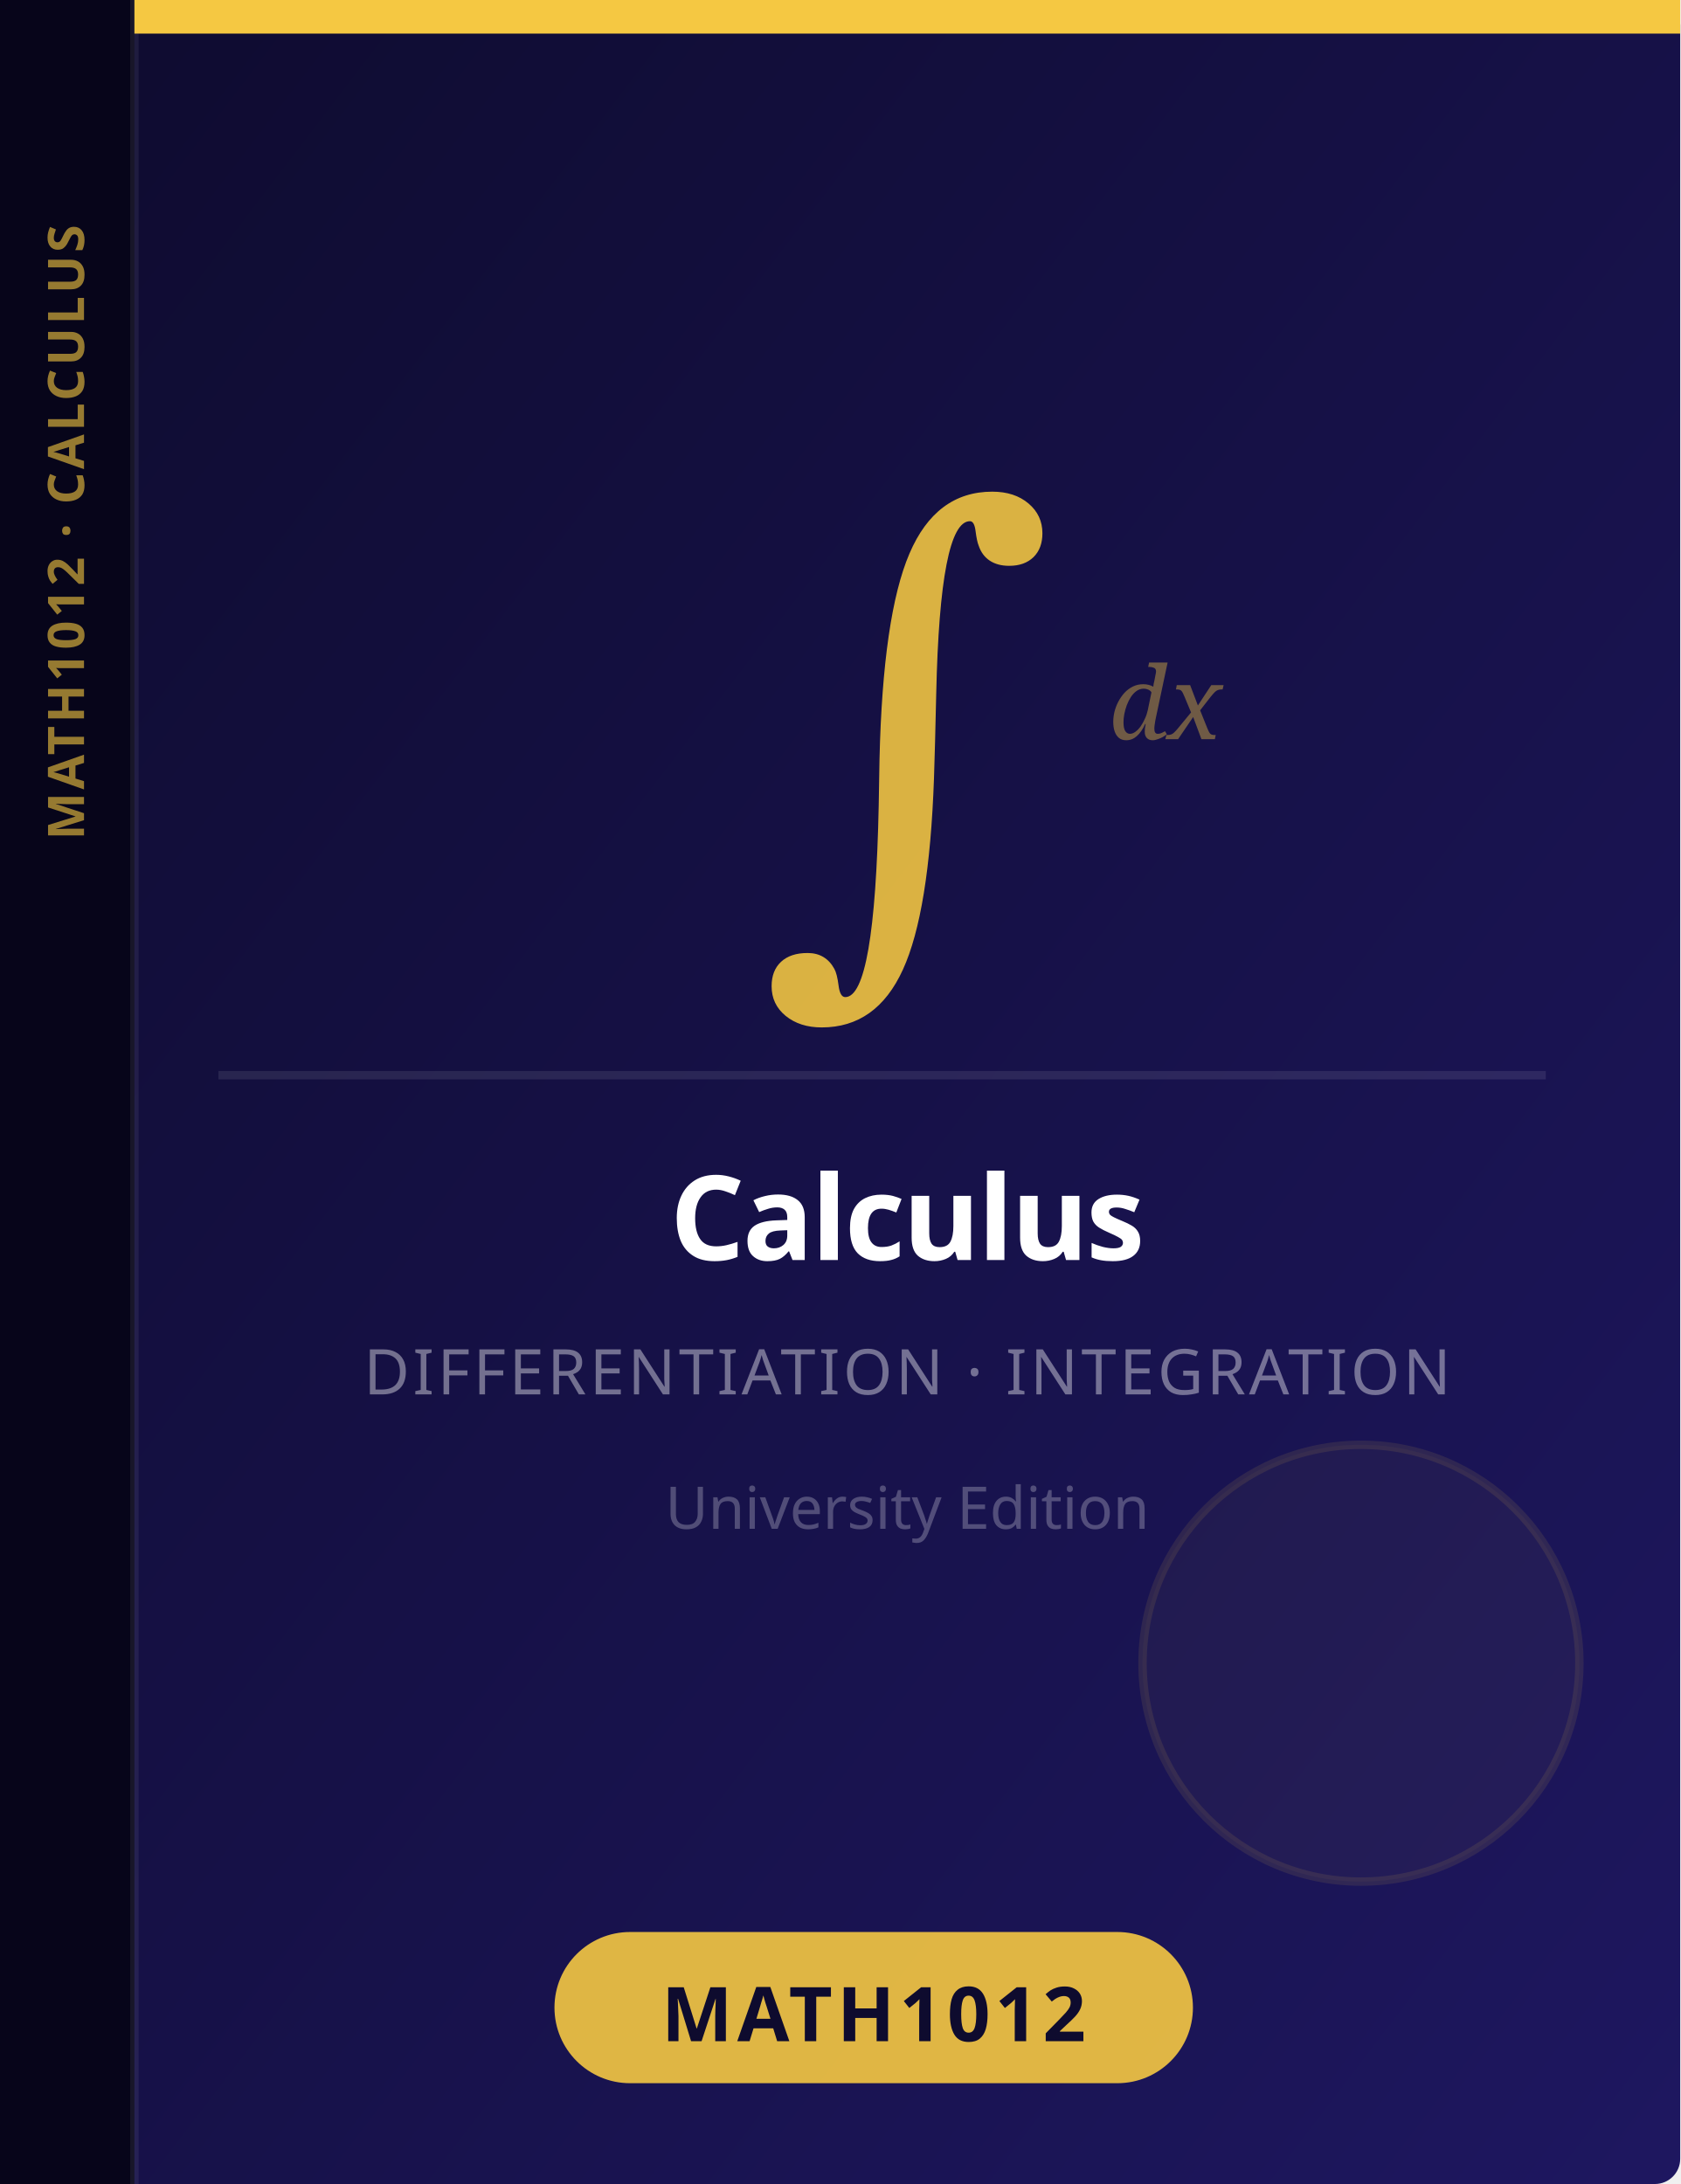
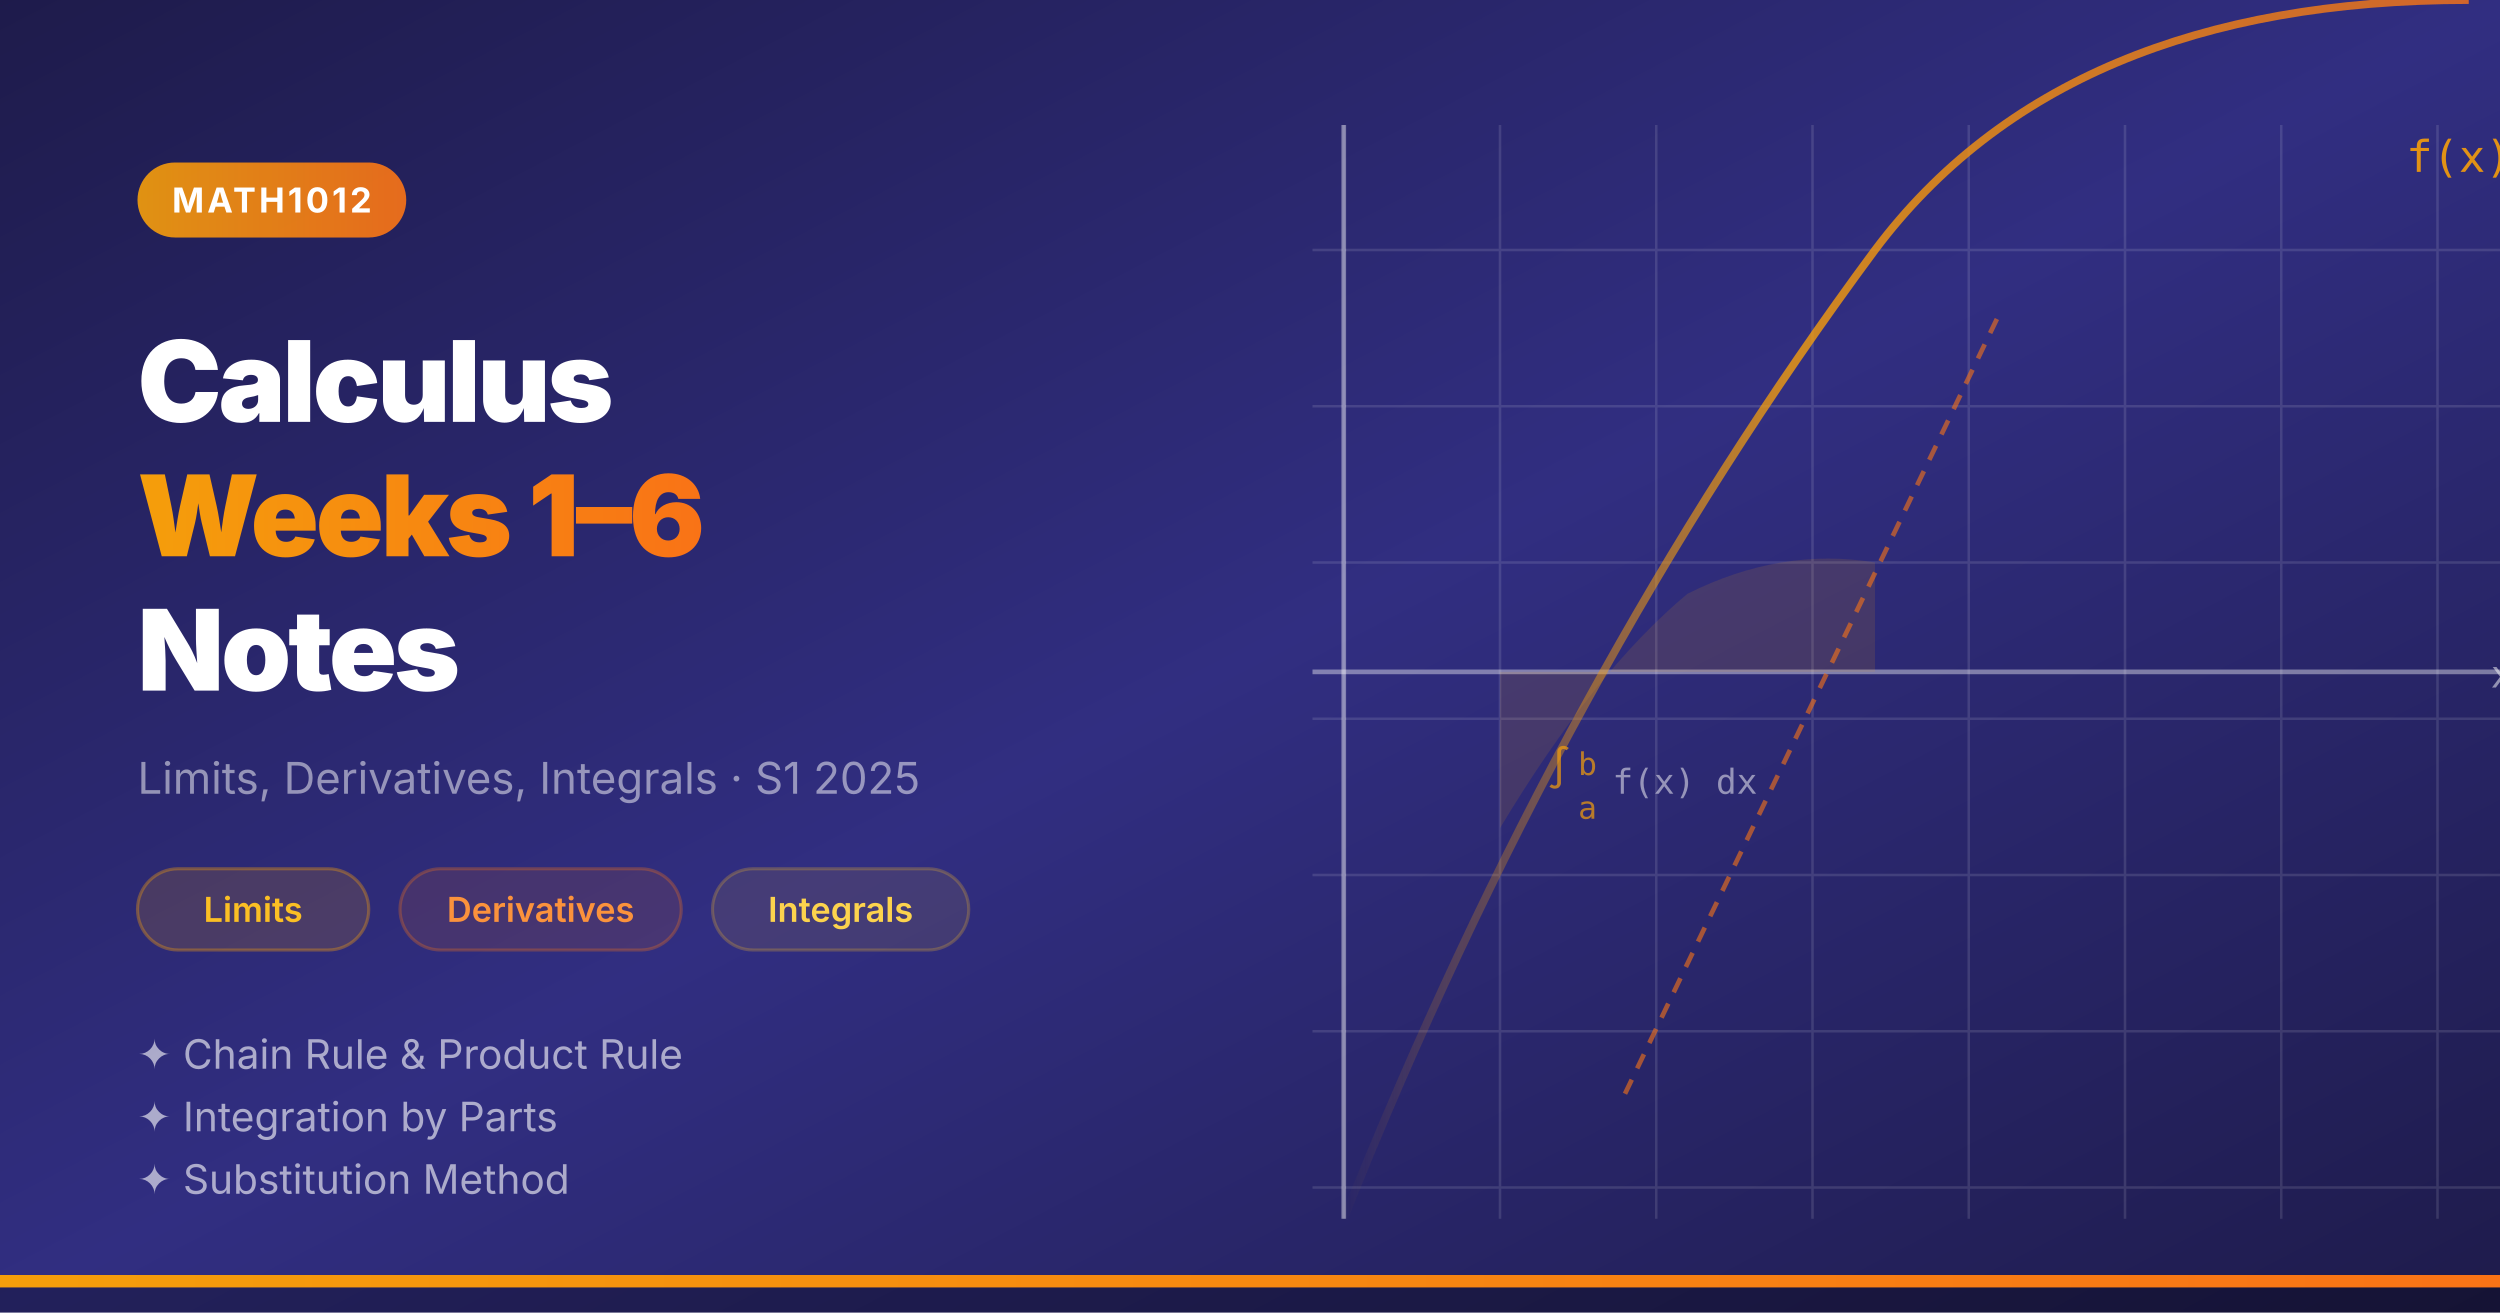
- <svg xmlns="http://www.w3.org/2000/svg" viewBox="0 0 200 260" width="200" height="260">
+ <svg xmlns="http://www.w3.org/2000/svg" viewBox="0 0 800 420" width="800" height="420">
  <defs>
    <linearGradient id="bg" x1="0" y1="0" x2="1" y2="1">
-       <stop offset="0%" stop-color="#0e0b2e" />
-       <stop offset="100%" stop-color="#1e1760" />
+       <stop offset="0%" stop-color="#1e1b4b" />
+       <stop offset="50%" stop-color="#312e81" />
+       <stop offset="100%" stop-color="#1e1b4b" />
+     </linearGradient>
+     <linearGradient id="acc" x1="0" y1="0" x2="1" y2="0">
+       <stop offset="0%" stop-color="#f59e0b" />
+       <stop offset="100%" stop-color="#f97316" />
+     </linearGradient>
+     <linearGradient id="curve" x1="0" y1="0" x2="1" y2="0">
+       <stop offset="0%" stop-color="#f59e0b" stop-opacity="0" />
+       <stop offset="40%" stop-color="#f59e0b" />
+       <stop offset="100%" stop-color="#f97316" />
    </linearGradient>
  </defs>
-   <rect width="200" height="260" fill="url(#bg)" rx="3" />
-   <rect width="16" height="260" fill="#07051a" rx="3 0 0 3" />
-   <line x1="16" y1="0" x2="16" y2="260" stroke="rgba(255,255,255,0.07)" stroke-width="1" />
-   <text x="-100" y="10" transform="rotate(-90)" fill="rgba(245,200,66,0.6)" font-family="sans-serif" font-size="6" font-weight="700" letter-spacing="0.06em">MATH1012 · CALCULUS</text>
-   <rect x="16" y="0" width="184" height="4" fill="#f5c842" />
-   <text x="108" y="110" text-anchor="middle" fill="#f5c842" font-family="serif" font-size="68" font-weight="400" opacity="0.88">∫</text>
-   <text x="132" y="88" fill="rgba(245,200,66,0.4)" font-family="serif" font-size="12" font-style="italic">dx</text>
-   <line x1="26" y1="128" x2="184" y2="128" stroke="rgba(255,255,255,0.09)" stroke-width="1" />
-   <text x="108" y="150" text-anchor="middle" fill="#fff" font-family="sans-serif" font-size="14" font-weight="800" letter-spacing="-0.02em">Calculus</text>
-   <text x="108" y="166" text-anchor="middle" fill="rgba(255,255,255,0.4)" font-family="sans-serif" font-size="7.5" letter-spacing="0.05em">DIFFERENTIATION · INTEGRATION</text>
-   <text x="108" y="182" text-anchor="middle" fill="rgba(255,255,255,0.25)" font-family="sans-serif" font-size="7">University Edition</text>
-   <rect x="66" y="230" width="76" height="18" rx="9" fill="#f5c842" opacity="0.9" />
-   <text x="104" y="243" text-anchor="middle" fill="#0e0b2e" font-family="sans-serif" font-size="9" font-weight="800" letter-spacing="0.06em">MATH1012</text>
-   <circle cx="162" cy="198" r="26" fill="rgba(245,200,66,0.04)" stroke="rgba(245,200,66,0.1)" stroke-width="1" />
+   <rect width="800" height="420" fill="url(#bg)" />
+   <g opacity="0.12" stroke="#fff" stroke-width="0.8">
+     <line x1="430" y1="40" x2="430" y2="390" />
+     <line x1="480" y1="40" x2="480" y2="390" />
+     <line x1="530" y1="40" x2="530" y2="390" />
+     <line x1="580" y1="40" x2="580" y2="390" />
+     <line x1="630" y1="40" x2="630" y2="390" />
+     <line x1="680" y1="40" x2="680" y2="390" />
+     <line x1="730" y1="40" x2="730" y2="390" />
+     <line x1="780" y1="40" x2="780" y2="390" />
+     <line x1="420" y1="80" x2="800" y2="80" />
+     <line x1="420" y1="130" x2="800" y2="130" />
+     <line x1="420" y1="180" x2="800" y2="180" />
+     <line x1="420" y1="230" x2="800" y2="230" />
+     <line x1="420" y1="280" x2="800" y2="280" />
+     <line x1="420" y1="330" x2="800" y2="330" />
+     <line x1="420" y1="380" x2="800" y2="380" />
+   </g>
+   <line x1="430" y1="40" x2="430" y2="390" stroke="rgba(255,255,255,0.4)" stroke-width="1.5" />
+   <line x1="420" y1="215" x2="800" y2="215" stroke="rgba(255,255,255,0.4)" stroke-width="1.5" />
+   <path d="M 430 390 Q 500 215 600 80 Q 660 0 790 0" fill="none" stroke="url(#curve)" stroke-width="2.5" opacity="0.8" />
+   <path d="M 480 265 Q 510 215 540 190 Q 570 175 600 180 L 600 215 L 480 215 Z" fill="rgba(245,158,11,0.12)" stroke="none" />
+   <line x1="520" y1="350" x2="640" y2="100" stroke="rgba(249,115,22,0.6)" stroke-width="1.5" stroke-dasharray="5,4" />
+   <text x="770" y="55" font-family="monospace" font-size="14" fill="rgba(245,158,11,0.9)">f(x)</text>
+   <text x="797" y="220" font-family="monospace" font-size="12" fill="rgba(255,255,255,0.5)">x</text>
+   <text x="495" y="250" font-family="monospace" font-size="13" fill="rgba(245,158,11,0.7)">∫</text>
+   <text x="505" y="248" font-family="monospace" font-size="10" fill="rgba(245,158,11,0.7)">b</text>
+   <text x="505" y="262" font-family="monospace" font-size="10" fill="rgba(245,158,11,0.7)">a</text>
+   <text x="516" y="254" font-family="monospace" font-size="11" fill="rgba(255,255,255,0.5)">f(x) dx</text>
+   <rect x="44" y="52" width="86" height="24" rx="12" fill="url(#acc)" opacity="0.9" />
+   <text x="87" y="68" font-family="Inter, sans-serif" font-size="11" font-weight="700" fill="#fff" text-anchor="middle" letter-spacing="1">MATH1012</text>
+   <text x="44" y="135" font-family="Inter, sans-serif" font-size="36" font-weight="900" fill="#fff" letter-spacing="-1">Calculus</text>
+   <text x="44" y="178" font-family="Inter, sans-serif" font-size="36" font-weight="900" fill="url(#acc)" letter-spacing="-1">Weeks 1–6</text>
+   <text x="44" y="221" font-family="Inter, sans-serif" font-size="36" font-weight="900" fill="#fff" letter-spacing="-1">Notes</text>
+   <text x="44" y="254" font-family="Inter, sans-serif" font-size="14" fill="rgba(255,255,255,0.5)">Limits, Derivatives, Integrals  ·  S1 2025</text>
+   <g transform="translate(44, 278)">
+     <rect width="74" height="26" rx="13" fill="rgba(245,158,11,0.15)" stroke="rgba(245,158,11,0.35)" stroke-width="1" />
+     <text x="37" y="17" font-family="Inter, sans-serif" font-size="11" font-weight="600" fill="#fbbf24" text-anchor="middle">Limits</text>
+   </g>
+   <g transform="translate(128, 278)">
+     <rect width="90" height="26" rx="13" fill="rgba(249,115,22,0.12)" stroke="rgba(249,115,22,0.3)" stroke-width="1" />
+     <text x="45" y="17" font-family="Inter, sans-serif" font-size="11" font-weight="600" fill="#fb923c" text-anchor="middle">Derivatives</text>
+   </g>
+   <g transform="translate(228, 278)">
+     <rect width="82" height="26" rx="13" fill="rgba(251,191,36,0.1)" stroke="rgba(251,191,36,0.25)" stroke-width="1" />
+     <text x="41" y="17" font-family="Inter, sans-serif" font-size="11" font-weight="600" fill="#fcd34d" text-anchor="middle">Integrals</text>
+   </g>
+   <g font-family="Inter, sans-serif" font-size="13" fill="rgba(255,255,255,0.6)">
+     <text x="44" y="342">✦  Chain Rule &amp; Product Rule</text>
+     <text x="44" y="362">✦  Integration by Parts</text>
+     <text x="44" y="382">✦  Substitution Method</text>
+   </g>
+   <rect x="0" y="408" width="800" height="4" fill="url(#acc)" />
+   <rect x="0" y="412" width="800" height="8" fill="rgba(0,0,0,0.3)" />
</svg>
